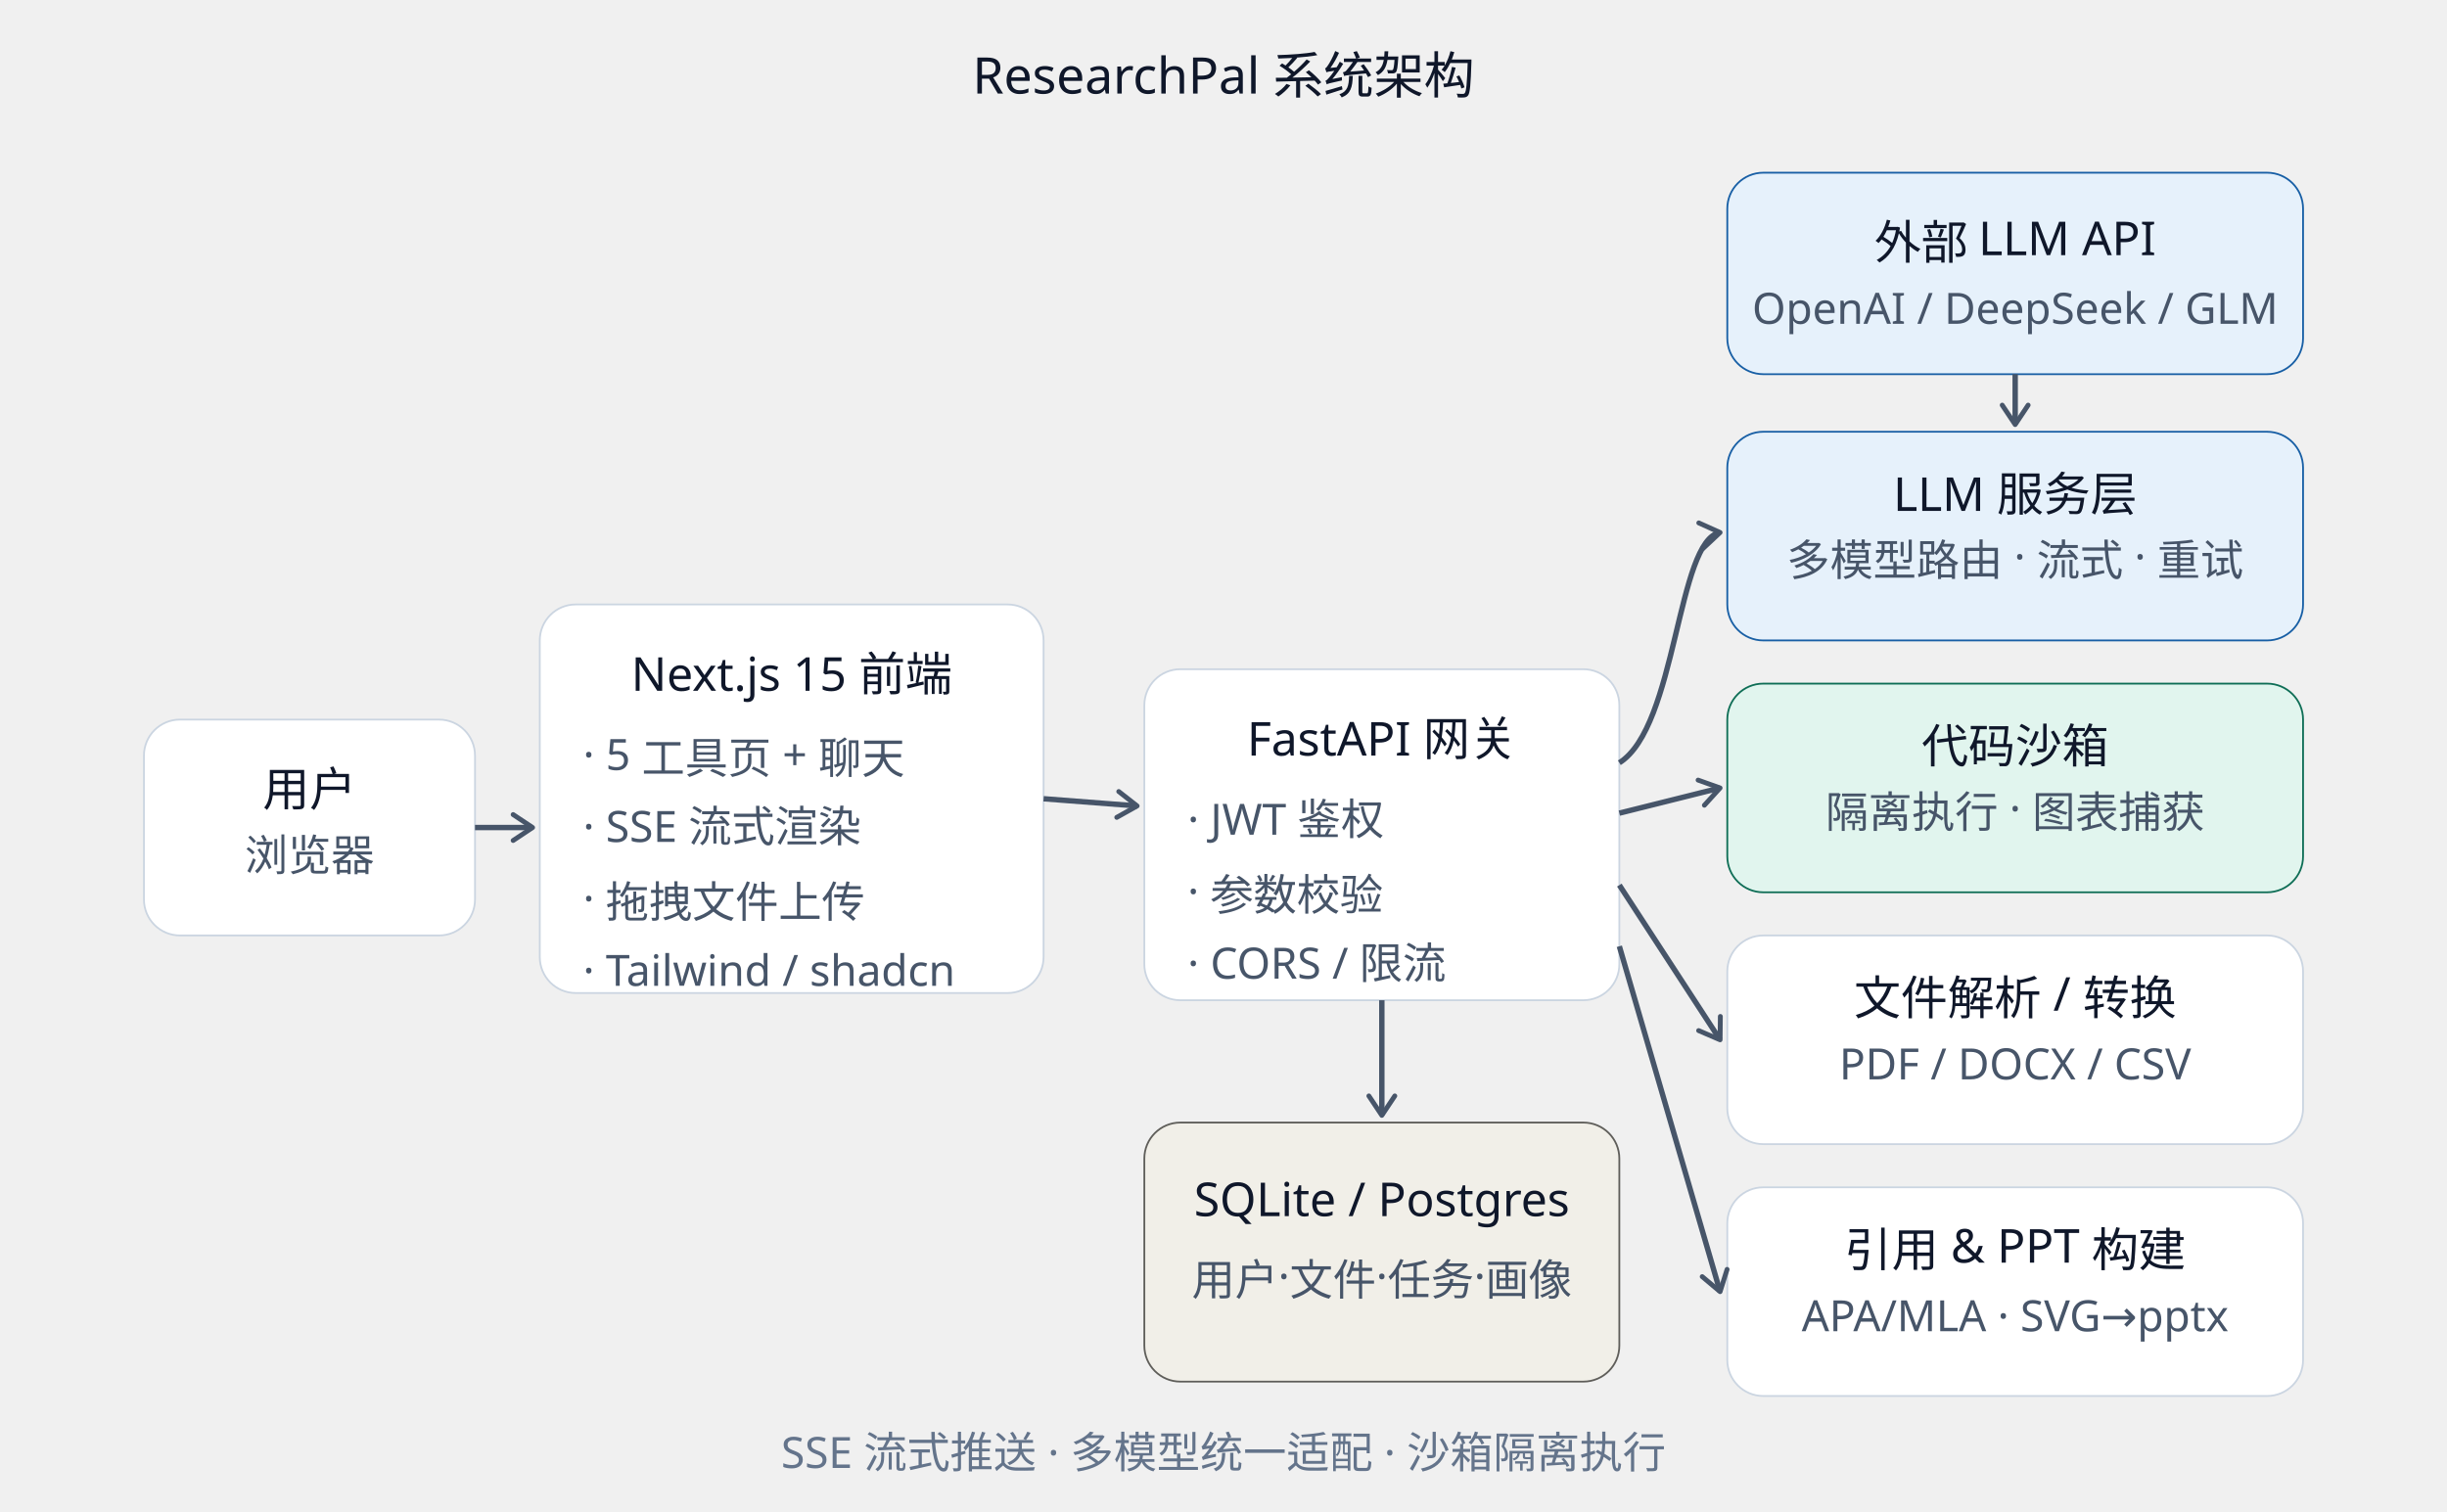
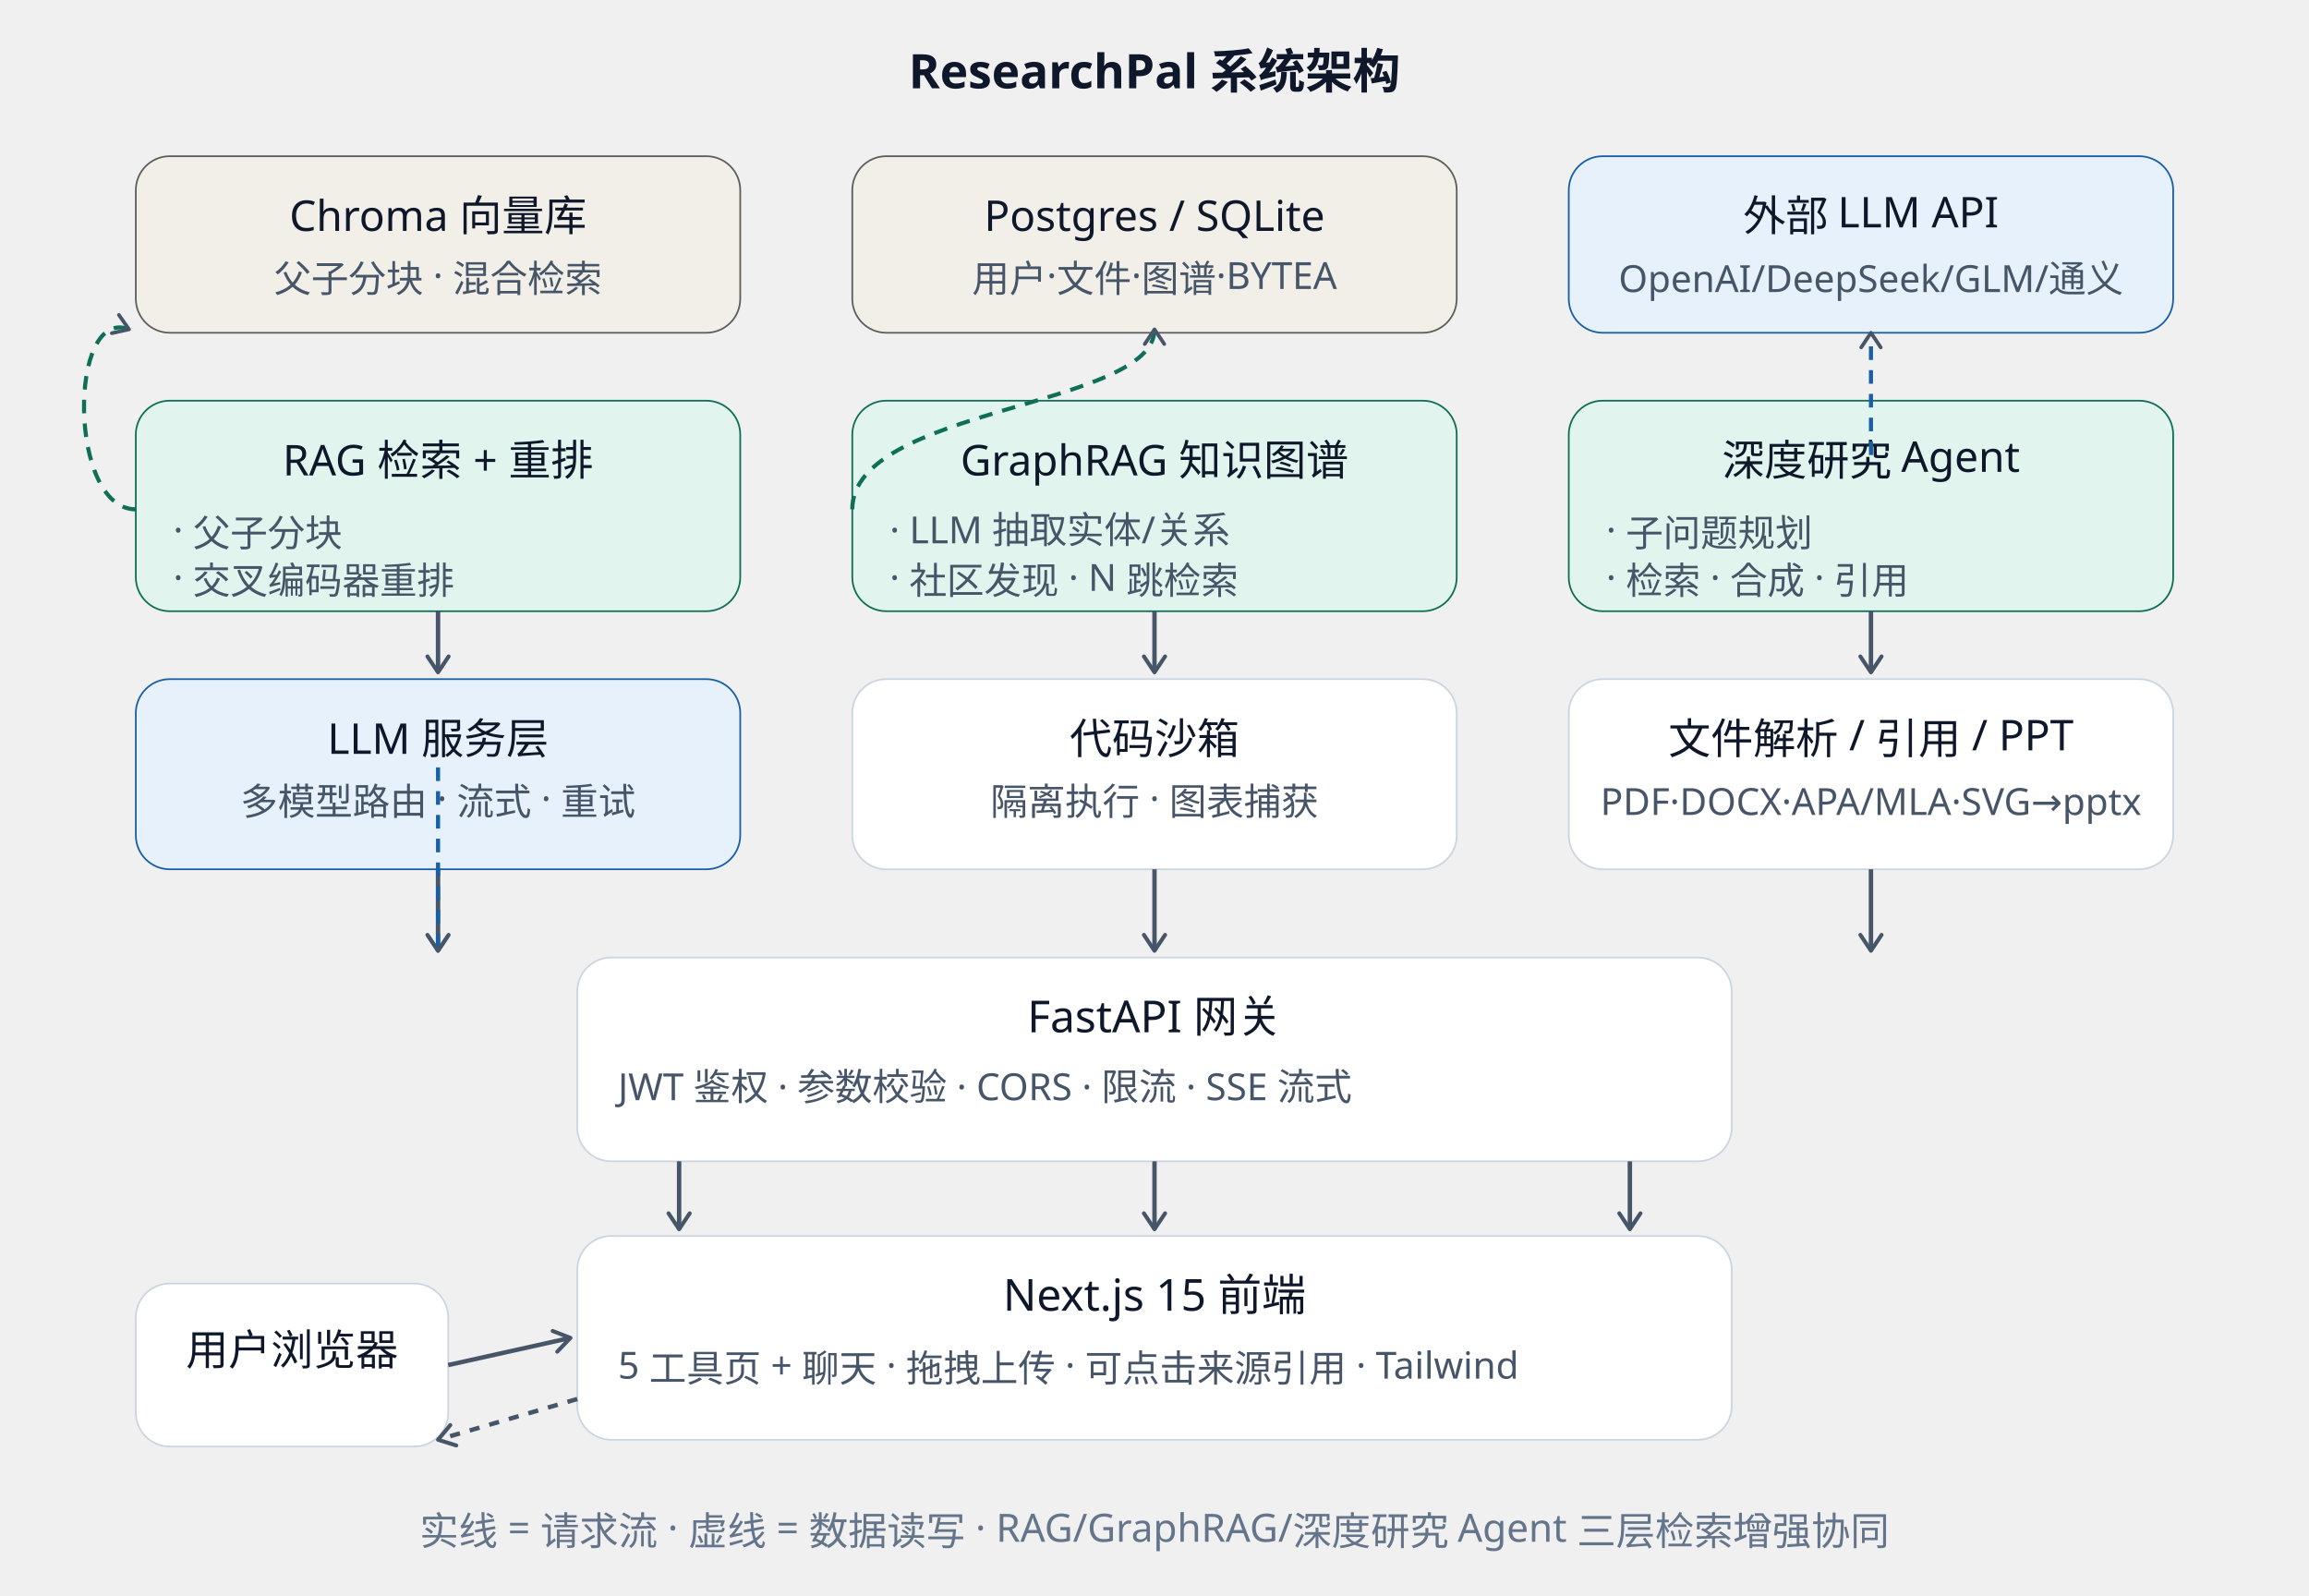
- <svg xmlns="http://www.w3.org/2000/svg" viewBox="0 0 680 420" width="100%" role="img">
+ <svg xmlns="http://www.w3.org/2000/svg" viewBox="0 0 680 470" width="100%" role="img">
  <defs>
    <marker id="arrow" viewBox="0 0 10 10" refX="8" refY="5" markerWidth="6" markerHeight="6" orient="auto-start-reverse">
      <path d="M2 1L8 5L2 9" fill="none" stroke="#475569" stroke-width="1.5" stroke-linecap="round" stroke-linejoin="round" />
    </marker>
  </defs>
-   <text x="340" y="26" text-anchor="middle" font-family="system-ui, sans-serif" font-size="14" font-weight="500" fill="#0f172a">ResearchPal 系统架构</text>
-   <rect x="480" y="48" width="160" height="56" rx="10" fill="#E6F1FB" stroke="#185FA5" stroke-width="0.5" />
-   <text x="560" y="72" text-anchor="middle" font-family="system-ui, sans-serif" font-size="13" font-weight="500" fill="#0f172a">外部 LLM API</text>
-   <text x="560" y="90" text-anchor="middle" font-family="system-ui, sans-serif" font-size="12" fill="#475569">OpenAI / DeepSeek / GLM</text>
-   <rect x="40" y="200" width="92" height="60" rx="10" fill="#ffffff" stroke="#cbd5e1" stroke-width="0.5" />
-   <text x="86" y="224" text-anchor="middle" font-family="system-ui, sans-serif" font-size="13" font-weight="500" fill="#0f172a">用户</text>
-   <text x="86" y="242" text-anchor="middle" font-family="system-ui, sans-serif" font-size="12" fill="#475569">浏览器</text>
-   <rect x="150" y="168" width="140" height="108" rx="10" fill="#ffffff" stroke="#cbd5e1" stroke-width="0.5" />
-   <text x="220" y="192" text-anchor="middle" font-family="system-ui, sans-serif" font-size="13" font-weight="500" fill="#0f172a">Next.js 15 前端</text>
-   <text x="162" y="214" font-family="system-ui, sans-serif" font-size="12" fill="#475569">· 5 工具页 + 聊天</text>
-   <text x="162" y="234" font-family="system-ui, sans-serif" font-size="12" fill="#475569">· SSE 流式渲染</text>
-   <text x="162" y="254" font-family="system-ui, sans-serif" font-size="12" fill="#475569">· 拖拽文件上传</text>
-   <text x="162" y="274" font-family="system-ui, sans-serif" font-size="12" fill="#475569">· Tailwind / shadcn</text>
-   <rect x="318" y="186" width="132" height="92" rx="10" fill="#ffffff" stroke="#cbd5e1" stroke-width="0.5" />
-   <text x="384" y="210" text-anchor="middle" font-family="system-ui, sans-serif" font-size="13" font-weight="500" fill="#0f172a">FastAPI 网关</text>
-   <text x="330" y="232" font-family="system-ui, sans-serif" font-size="12" fill="#475569">· JWT 鉴权</text>
-   <text x="330" y="252" font-family="system-ui, sans-serif" font-size="12" fill="#475569">· 参数校验</text>
-   <text x="330" y="272" font-family="system-ui, sans-serif" font-size="12" fill="#475569">· CORS / 限流</text>
-   <rect x="480" y="120" width="160" height="58" rx="10" fill="#E6F1FB" stroke="#185FA5" stroke-width="0.5" />
-   <text x="560" y="142" text-anchor="middle" font-family="system-ui, sans-serif" font-size="13" font-weight="500" fill="#0f172a">LLM 服务层</text>
-   <text x="560" y="160" text-anchor="middle" font-family="system-ui, sans-serif" font-size="12" fill="#475569">多模型路由 · 流式 · 重试</text>
-   <rect x="480" y="190" width="160" height="58" rx="10" fill="#E1F5EE" stroke="#0F6E56" stroke-width="0.5" />
-   <text x="560" y="212" text-anchor="middle" font-family="system-ui, sans-serif" font-size="13" font-weight="500" fill="#0f172a">代码沙箱</text>
-   <text x="560" y="230" text-anchor="middle" font-family="system-ui, sans-serif" font-size="12" fill="#475569">隔离执行 · 图表捕获</text>
-   <rect x="480" y="260" width="160" height="58" rx="10" fill="#ffffff" stroke="#cbd5e1" stroke-width="0.5" />
-   <text x="560" y="282" text-anchor="middle" font-family="system-ui, sans-serif" font-size="13" font-weight="500" fill="#0f172a">文件解析 / 转换</text>
-   <text x="560" y="300" text-anchor="middle" font-family="system-ui, sans-serif" font-size="12" fill="#475569">PDF / DOCX / CSV</text>
-   <rect x="480" y="330" width="160" height="58" rx="10" fill="#ffffff" stroke="#cbd5e1" stroke-width="0.5" />
-   <text x="560" y="352" text-anchor="middle" font-family="system-ui, sans-serif" font-size="13" font-weight="500" fill="#0f172a">引用 &amp; PPT 构建</text>
-   <text x="560" y="370" text-anchor="middle" font-family="system-ui, sans-serif" font-size="12" fill="#475569">APA/MLA · SVG→pptx</text>
-   <rect x="318" y="312" width="132" height="72" rx="10" fill="#F1EFE8" stroke="#5F5E5A" stroke-width="0.5" />
-   <text x="384" y="338" text-anchor="middle" font-family="system-ui, sans-serif" font-size="13" font-weight="500" fill="#0f172a">SQLite / Postgres</text>
-   <text x="384" y="360" text-anchor="middle" font-family="system-ui, sans-serif" font-size="12" fill="#475569">用户·文件·任务·画像</text>
-   <line x1="132" y1="230" x2="148" y2="230" stroke="#475569" stroke-width="1.5" marker-end="url(#arrow)" />
-   <line x1="290" y1="222" x2="316" y2="224" stroke="#475569" stroke-width="1.5" marker-end="url(#arrow)" />
-   <line x1="384" y1="278" x2="384" y2="310" stroke="#475569" stroke-width="1.5" marker-end="url(#arrow)" />
-   <path d="M450 212 C466 202 466 150 478 148" fill="none" stroke="#475569" stroke-width="1.5" marker-end="url(#arrow)" />
-   <line x1="450" y1="226" x2="478" y2="219" stroke="#475569" stroke-width="1.5" marker-end="url(#arrow)" />
-   <line x1="450" y1="246" x2="478" y2="289" stroke="#475569" stroke-width="1.5" marker-end="url(#arrow)" />
-   <line x1="450" y1="263" x2="478" y2="359" stroke="#475569" stroke-width="1.5" marker-end="url(#arrow)" />
-   <line x1="560" y1="104" x2="560" y2="118" stroke="#475569" stroke-width="1.5" marker-end="url(#arrow)" />
-   <text x="340" y="408" text-anchor="middle" font-family="system-ui, sans-serif" font-size="12" fill="#64748b">SSE 流式推送 · 多模型统一适配 · 沙箱隔离执行</text>
+   <text x="340" y="26" text-anchor="middle" font-family="system-ui, sans-serif" font-size="14" font-weight="600" fill="#0f172a">ResearchPal 系统架构</text>
+   <rect x="40" y="46" width="178" height="52" rx="10" fill="#F1EFE8" stroke="#5F5E5A" stroke-width="0.5" />
+   <text x="129" y="68" text-anchor="middle" font-family="system-ui, sans-serif" font-size="12.5" font-weight="500" fill="#0f172a">Chroma 向量库</text>
+   <text x="129" y="86" text-anchor="middle" font-family="system-ui, sans-serif" font-size="11" fill="#475569">父子分块 · 混合检索</text>
+   <rect x="251" y="46" width="178" height="52" rx="10" fill="#F1EFE8" stroke="#5F5E5A" stroke-width="0.5" />
+   <text x="340" y="68" text-anchor="middle" font-family="system-ui, sans-serif" font-size="12.5" font-weight="500" fill="#0f172a">Postgres / SQLite</text>
+   <text x="340" y="86" text-anchor="middle" font-family="system-ui, sans-serif" font-size="11" fill="#475569">用户·文件·图谱·BYTEA</text>
+   <rect x="462" y="46" width="178" height="52" rx="10" fill="#E6F1FB" stroke="#185FA5" stroke-width="0.5" />
+   <text x="551" y="68" text-anchor="middle" font-family="system-ui, sans-serif" font-size="12.5" font-weight="500" fill="#0f172a">外部 LLM API</text>
+   <text x="551" y="86" text-anchor="middle" font-family="system-ui, sans-serif" font-size="11" fill="#475569">OpenAI/DeepSeek/GLM/通义</text>
+   <rect x="40" y="118" width="178" height="62" rx="10" fill="#E1F5EE" stroke="#0F6E56" stroke-width="0.5" />
+   <text x="129" y="140" text-anchor="middle" font-family="system-ui, sans-serif" font-size="12.5" font-weight="500" fill="#0f172a">RAG 检索 + 重排</text>
+   <text x="51" y="160" font-family="system-ui, sans-serif" font-size="11" fill="#475569">· 父子分块</text>
+   <text x="51" y="174" font-family="system-ui, sans-serif" font-size="11" fill="#475569">· 交叉编码器重排</text>
+   <rect x="251" y="118" width="178" height="62" rx="10" fill="#E1F5EE" stroke="#0F6E56" stroke-width="0.5" />
+   <text x="340" y="140" text-anchor="middle" font-family="system-ui, sans-serif" font-size="12.5" font-weight="500" fill="#0f172a">GraphRAG 知识图谱</text>
+   <text x="262" y="160" font-family="system-ui, sans-serif" font-size="11" fill="#475569">· LLM 抽取实体/关系</text>
+   <text x="262" y="174" font-family="system-ui, sans-serif" font-size="11" fill="#475569">· 社区发现 · N 跳检索</text>
+   <rect x="462" y="118" width="178" height="62" rx="10" fill="#E1F5EE" stroke="#0F6E56" stroke-width="0.5" />
+   <text x="551" y="140" text-anchor="middle" font-family="system-ui, sans-serif" font-size="12.5" font-weight="500" fill="#0f172a">深度研究 Agent</text>
+   <text x="473" y="160" font-family="system-ui, sans-serif" font-size="11" fill="#475569">· 子问题规划</text>
+   <text x="473" y="174" font-family="system-ui, sans-serif" font-size="11" fill="#475569">· 检索 · 合成 · 引用</text>
+   <rect x="40" y="200" width="178" height="56" rx="10" fill="#E6F1FB" stroke="#185FA5" stroke-width="0.5" />
+   <text x="129" y="222" text-anchor="middle" font-family="system-ui, sans-serif" font-size="12.5" font-weight="500" fill="#0f172a">LLM 服务层</text>
+   <text x="129" y="240" text-anchor="middle" font-family="system-ui, sans-serif" font-size="11" fill="#475569">多模型路由 · 流式 · 重试</text>
+   <rect x="251" y="200" width="178" height="56" rx="10" fill="#ffffff" stroke="#cbd5e1" stroke-width="0.5" />
+   <text x="340" y="222" text-anchor="middle" font-family="system-ui, sans-serif" font-size="12.5" font-weight="500" fill="#0f172a">代码沙箱</text>
+   <text x="340" y="240" text-anchor="middle" font-family="system-ui, sans-serif" font-size="11" fill="#475569">隔离执行 · 图表捕获</text>
+   <rect x="462" y="200" width="178" height="56" rx="10" fill="#ffffff" stroke="#cbd5e1" stroke-width="0.5" />
+   <text x="551" y="222" text-anchor="middle" font-family="system-ui, sans-serif" font-size="12.5" font-weight="500" fill="#0f172a">文件解析 / 引用 / PPT</text>
+   <text x="551" y="240" text-anchor="middle" font-family="system-ui, sans-serif" font-size="11" fill="#475569">PDF·DOCX·APA/MLA·SVG→pptx</text>
+   <rect x="170" y="282" width="340" height="60" rx="10" fill="#ffffff" stroke="#cbd5e1" stroke-width="0.5" />
+   <text x="340" y="304" text-anchor="middle" font-family="system-ui, sans-serif" font-size="13" font-weight="500" fill="#0f172a">FastAPI 网关</text>
+   <text x="182" y="324" font-family="system-ui, sans-serif" font-size="11" fill="#475569">JWT 鉴权 · 参数校验 · CORS · 限流 · SSE 流式</text>
+   <rect x="170" y="364" width="340" height="60" rx="10" fill="#ffffff" stroke="#cbd5e1" stroke-width="0.5" />
+   <text x="340" y="386" text-anchor="middle" font-family="system-ui, sans-serif" font-size="13" font-weight="500" fill="#0f172a">Next.js 15 前端</text>
+   <text x="182" y="406" font-family="system-ui, sans-serif" font-size="11" fill="#475569">5 工具页 + 聊天 · 拖拽上传 · 可点击来源引用 · Tailwind</text>
+   <rect x="40" y="378" width="92" height="48" rx="10" fill="#ffffff" stroke="#cbd5e1" stroke-width="0.5" />
+   <text x="86" y="402" text-anchor="middle" font-family="system-ui, sans-serif" font-size="12.5" font-weight="500" fill="#0f172a">用户浏览器</text>
+   <line x1="129" y1="180" x2="129" y2="198" stroke="#475569" stroke-width="1.3" marker-end="url(#arrow)" />
+   <line x1="340" y1="180" x2="340" y2="198" stroke="#475569" stroke-width="1.3" marker-end="url(#arrow)" />
+   <line x1="551" y1="180" x2="551" y2="198" stroke="#475569" stroke-width="1.3" marker-end="url(#arrow)" />
+   <line x1="129" y1="256" x2="129" y2="280" stroke="#475569" stroke-width="1.3" marker-end="url(#arrow)" />
+   <line x1="340" y1="256" x2="340" y2="280" stroke="#475569" stroke-width="1.3" marker-end="url(#arrow)" />
+   <line x1="551" y1="256" x2="551" y2="280" stroke="#475569" stroke-width="1.3" marker-end="url(#arrow)" />
+   <line x1="200" y1="342" x2="200" y2="362" stroke="#475569" stroke-width="1.3" marker-end="url(#arrow)" />
+   <line x1="340" y1="342" x2="340" y2="362" stroke="#475569" stroke-width="1.3" marker-end="url(#arrow)" />
+   <line x1="480" y1="342" x2="480" y2="362" stroke="#475569" stroke-width="1.3" marker-end="url(#arrow)" />
+   <line x1="132" y1="402" x2="168" y2="394" stroke="#475569" stroke-width="1.3" marker-end="url(#arrow)" />
+   <line x1="170" y1="412" x2="129" y2="424" stroke="#475569" stroke-width="1.3" stroke-dasharray="3 3" marker-end="url(#arrow)" />
+   <path d="M40 150 C20 150 20 90 38 97" fill="none" stroke="#0F6E56" stroke-width="1.2" stroke-dasharray="4 3" marker-end="url(#arrow)" />
+   <path d="M251 150 C251 120 340 120 340 97" fill="none" stroke="#0F6E56" stroke-width="1.2" stroke-dasharray="4 3" marker-end="url(#arrow)" />
+   <path d="M551 134 C551 110 551 100 551 98" fill="none" stroke="#185FA5" stroke-width="1.2" stroke-dasharray="4 3" marker-end="url(#arrow)" />
+   <path d="M129 226 C129 250 129 260 129 280" fill="none" stroke="#185FA5" stroke-width="1.2" stroke-dasharray="4 3" marker-end="url(#arrow)" />
+   <text x="340" y="455" text-anchor="middle" font-family="system-ui, sans-serif" font-size="11.5" fill="#64748b">实线 = 请求流 · 虚线 = 数据读写 · RAG/GraphRAG/深度研究 Agent 三层检索增强协同</text>
</svg>
